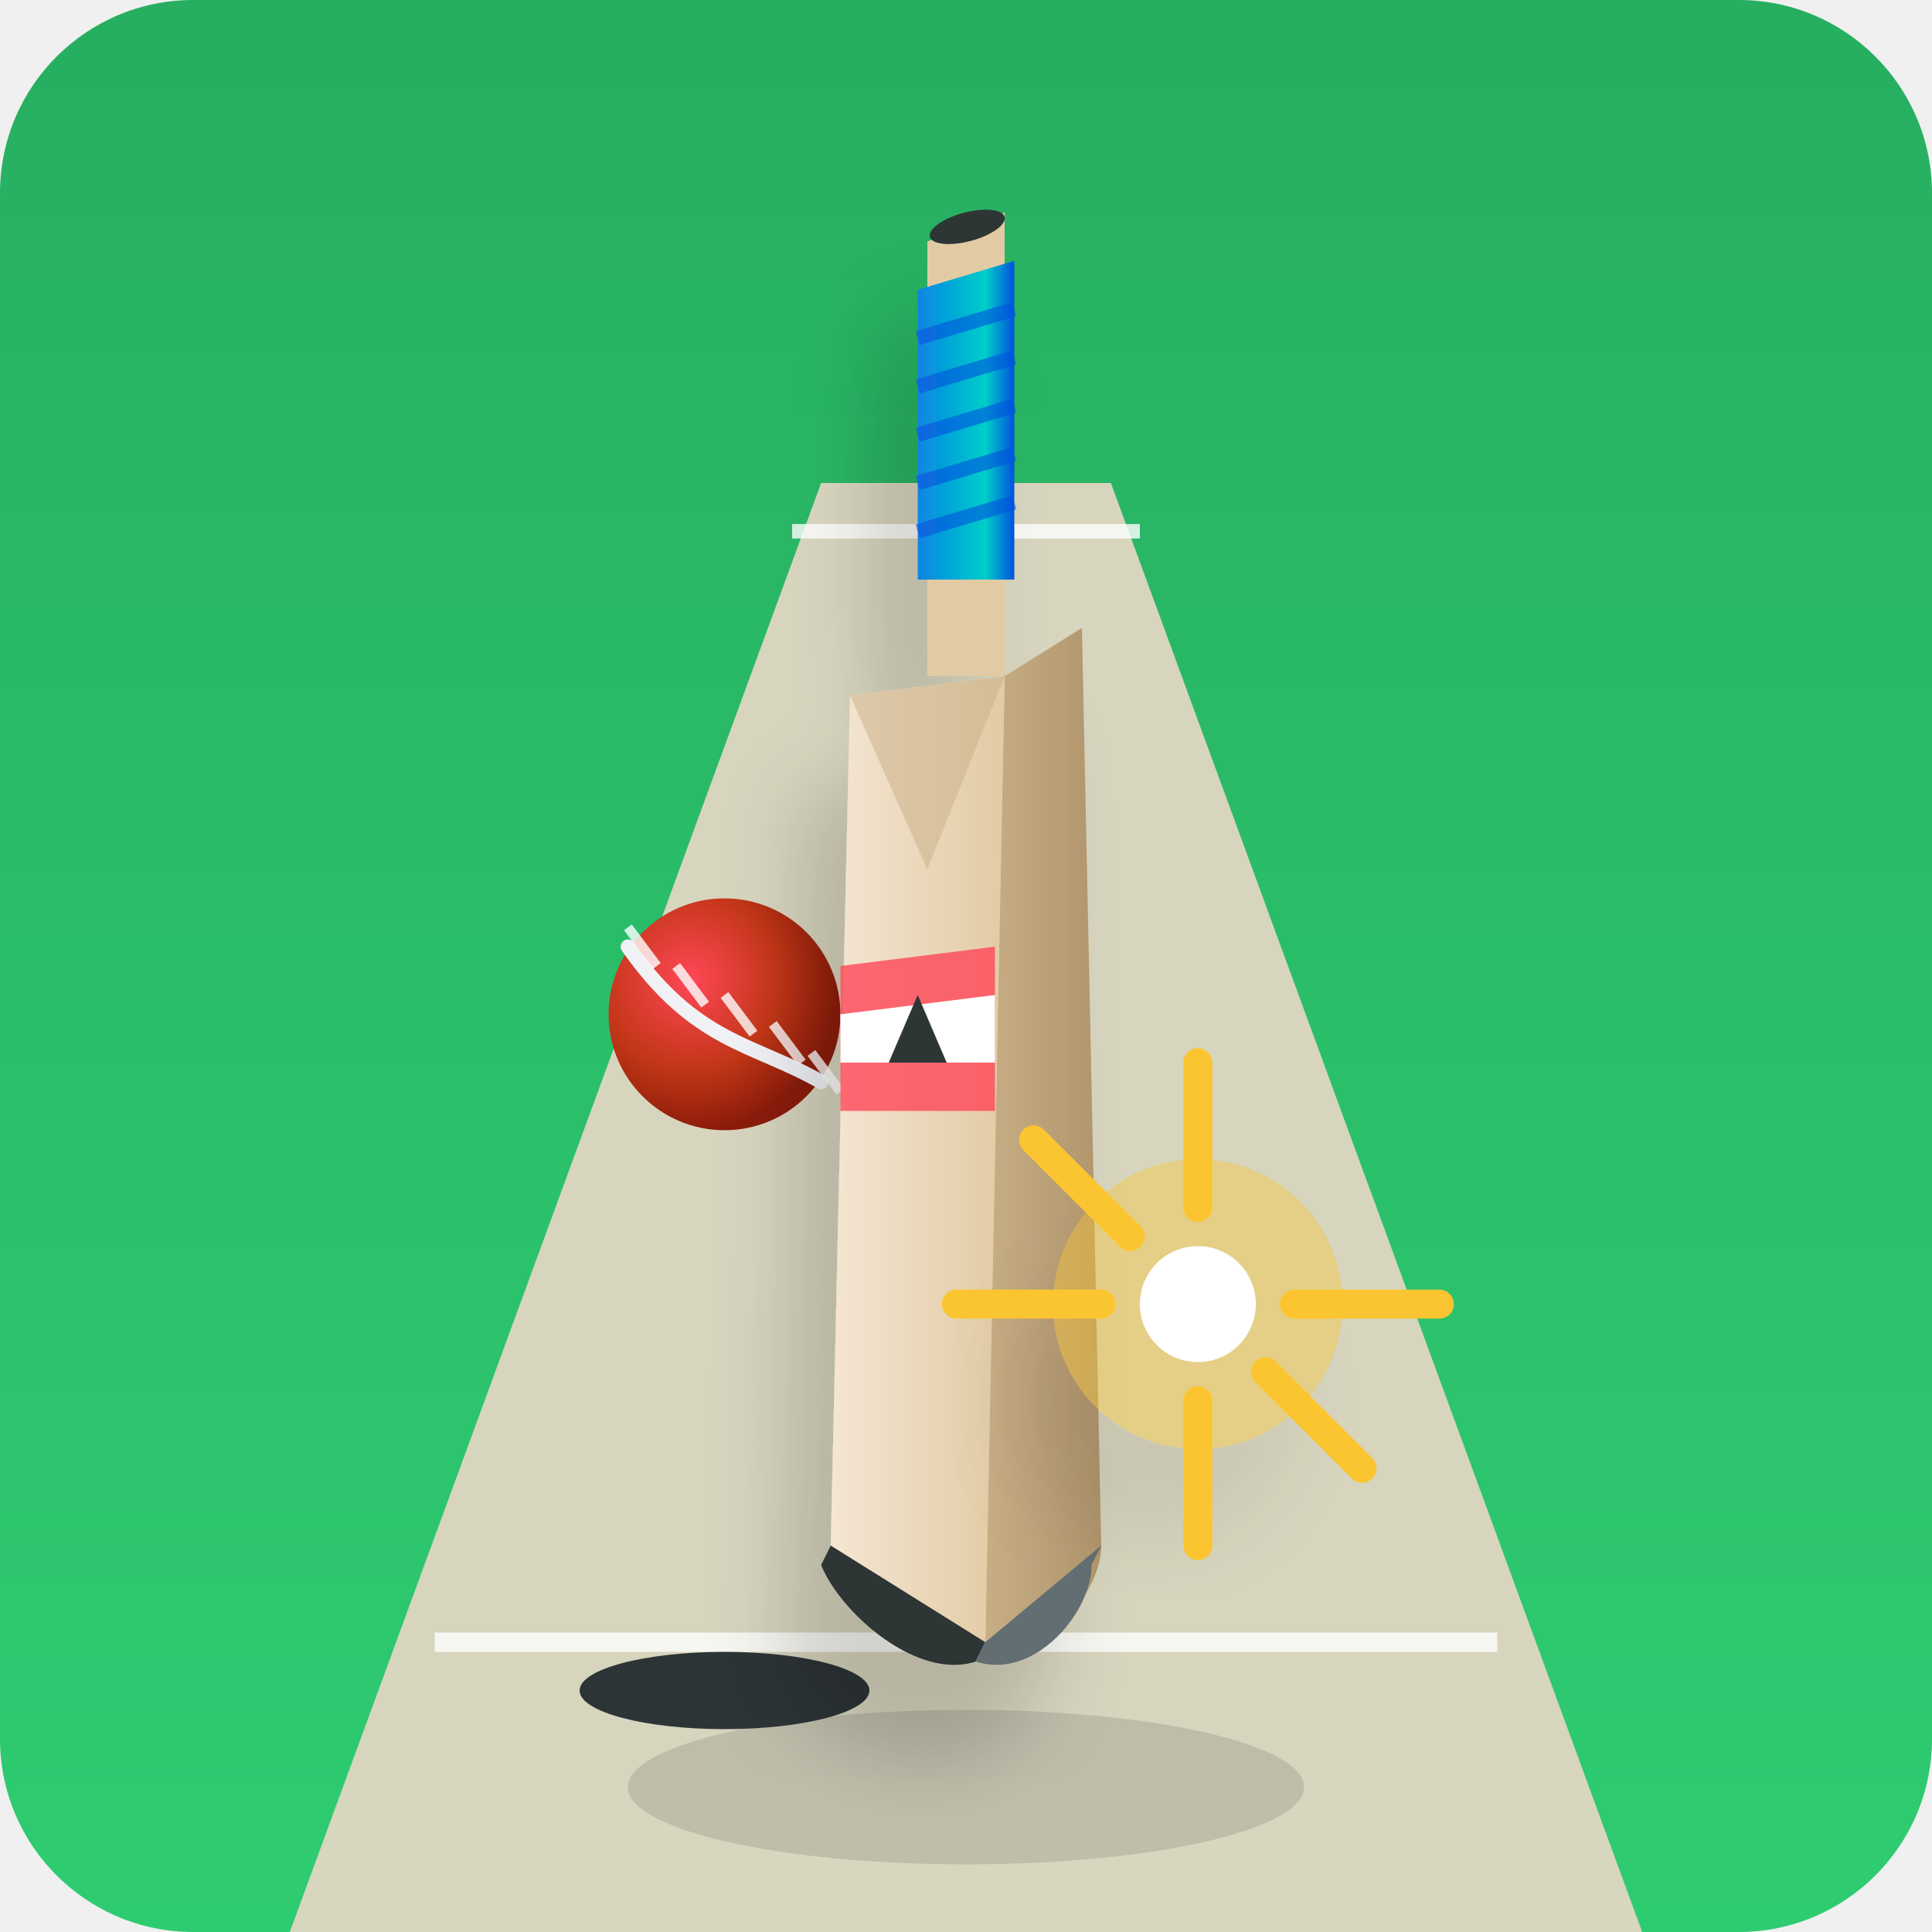
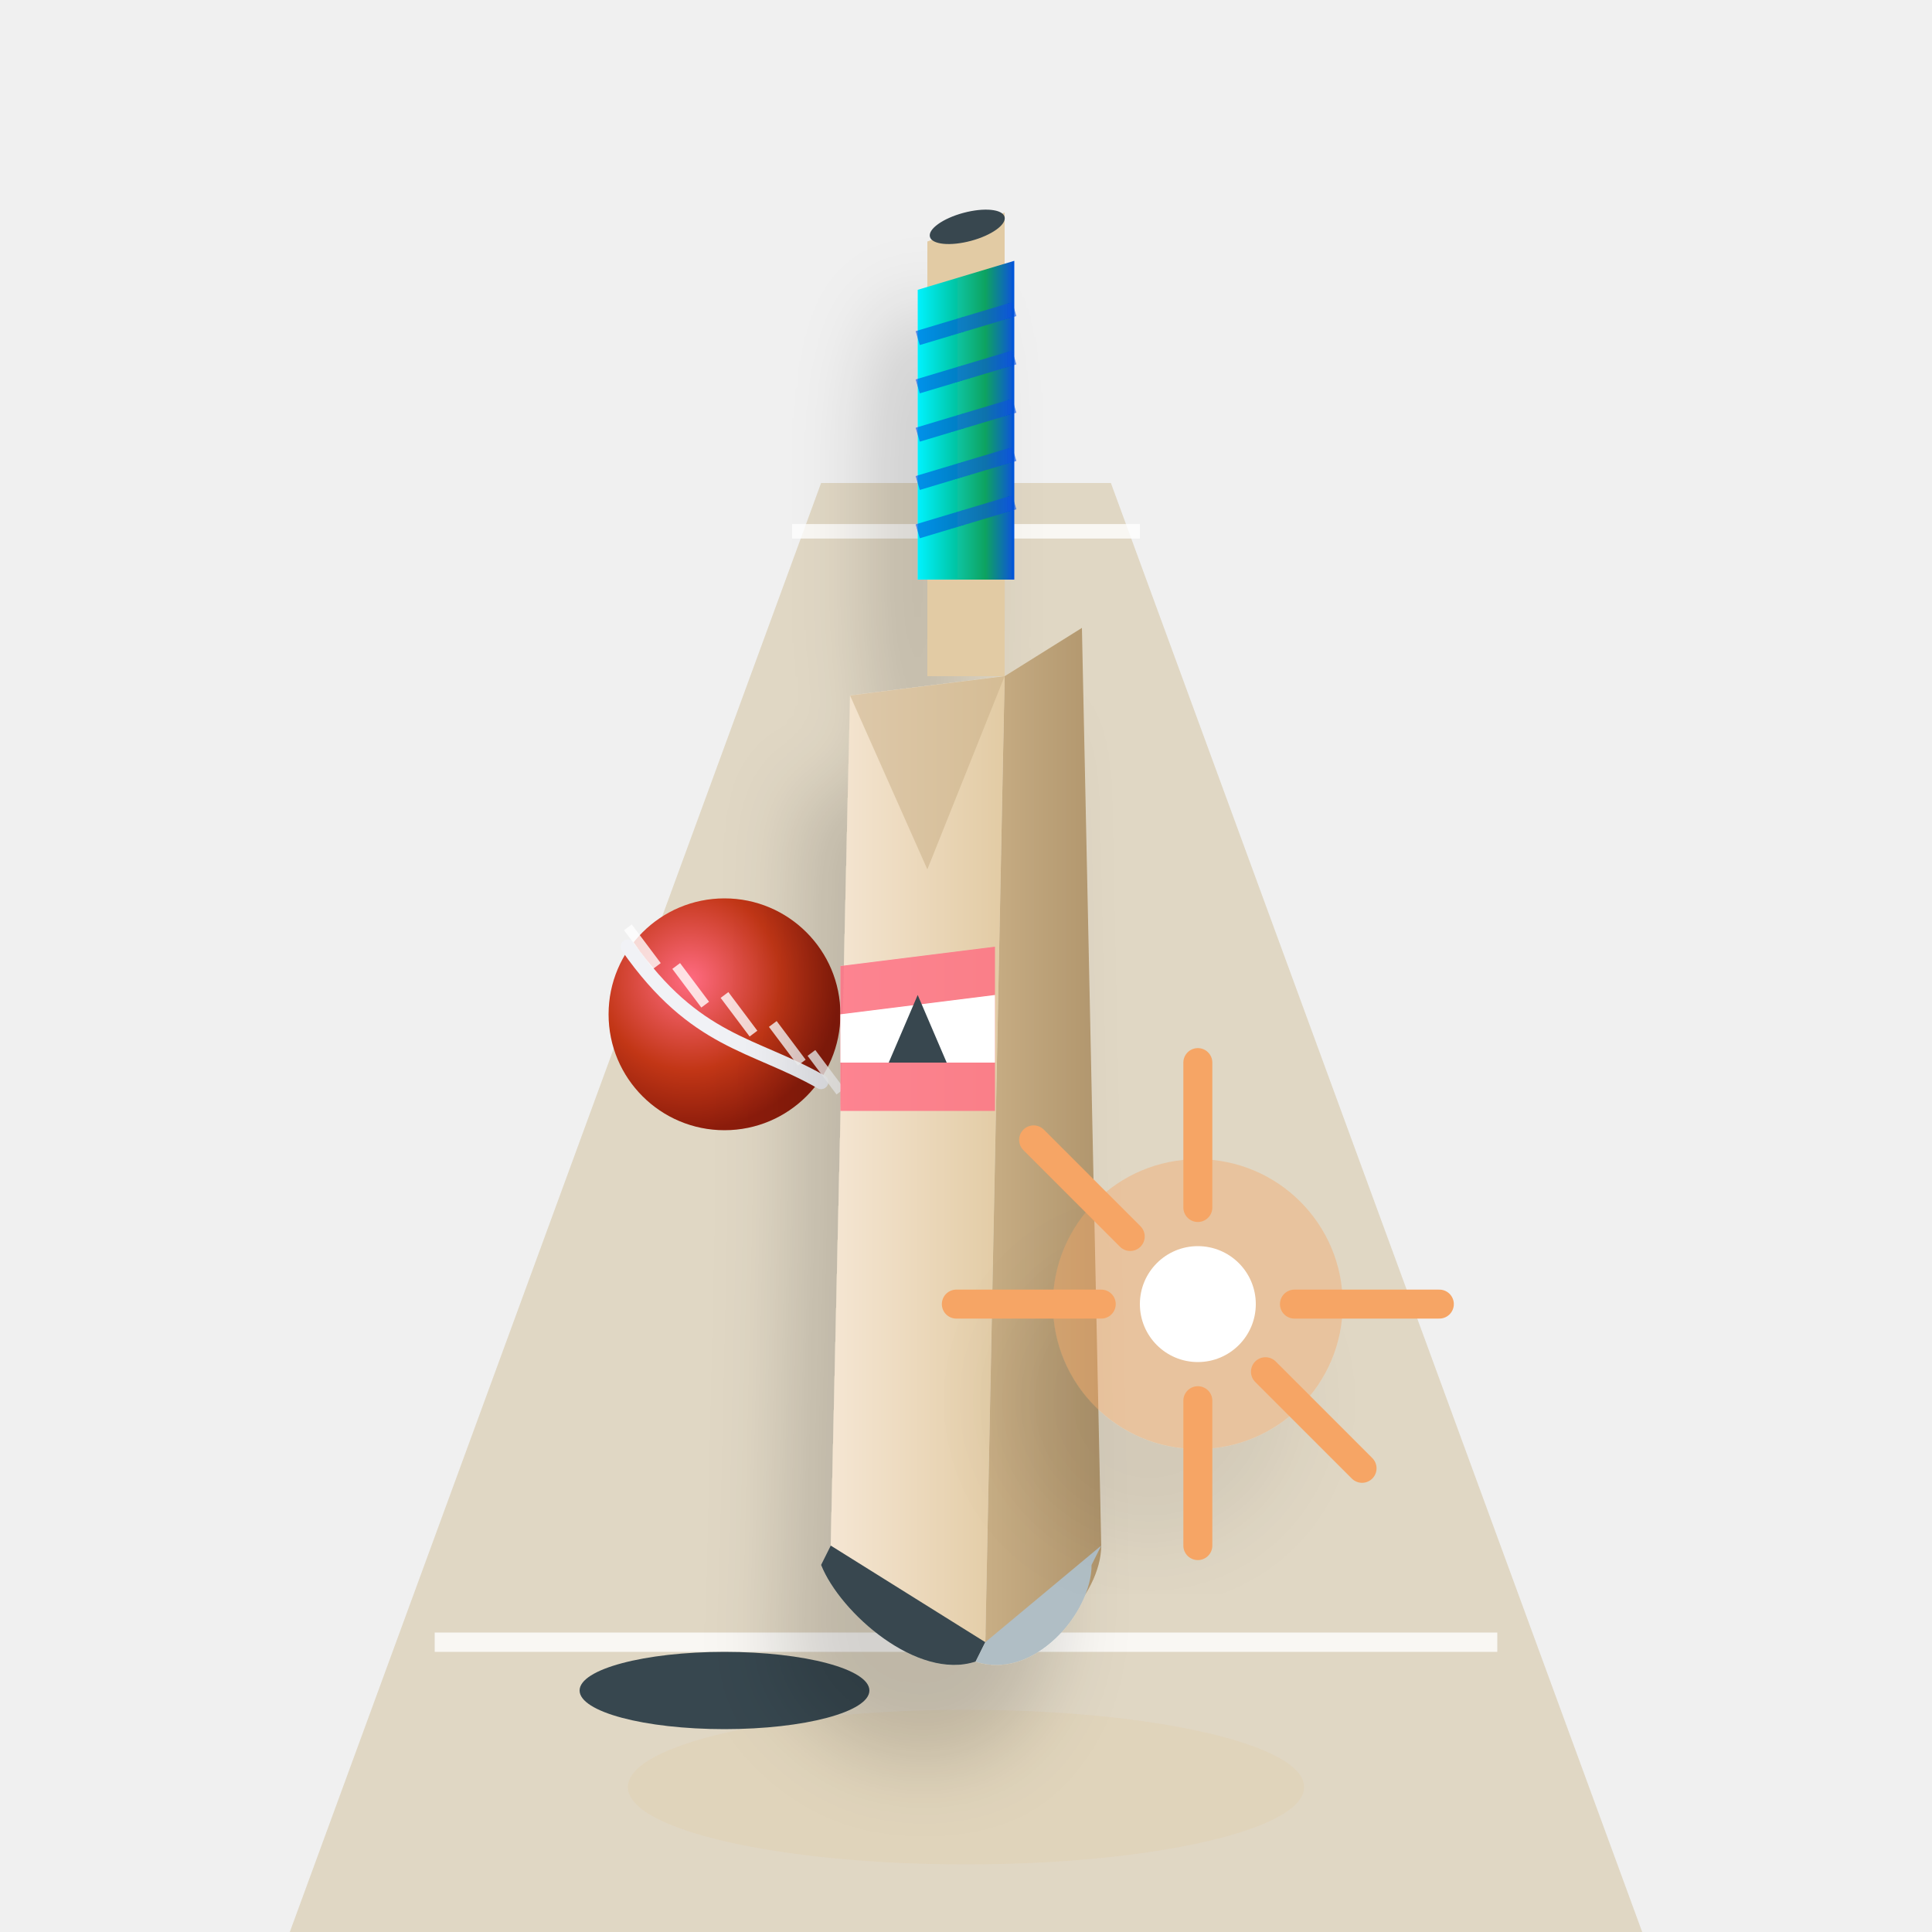
<svg xmlns="http://www.w3.org/2000/svg" viewBox="0 0 200 200" width="100%" height="100%">
  <defs>
+     <filter id="textbookShadowBlur" x="-50%" y="-50%" width="200%" height="200%">
+       <feGaussianBlur in="SourceGraphic" stdDeviation="12" />
+     </filter>
    <style>
+ 
+       svg {
+         background: radial-gradient(circle at center, #ffffff 0%, #fbf7f1 100%);
+         /* Ensure it covers the full viewport without being constrained by viewBox layout */
+         width: 100vw;
+         height: 100vh;
+         margin: 0;
+         padding: 0;
+         overflow: hidden;
+       }
+     
      /* 1. The Bat Swing Sequence (4 second loop) */
-       .bat-assembly {
-         animation: classicDrive 4s cubic-bezier(0.25, 0.46, 0.45, 0.94) infinite;
+       .bat-assembly  {
        transform-origin: 100px 30px; /* Pivot from the top of the handle */
      }
- 
      @keyframes classicDrive {
        0%, 15% { transform: rotate(15deg); } 
        30%, 42% { transform: rotate(35deg); } 
        48% { transform: rotate(-15deg); } /* The precise impact angle */
        55%, 65% { transform: rotate(-35deg); } 
        85%, 100% { transform: rotate(15deg); } 
      }
- 
      /* 2. The Ball Trajectory (Synced to exactly meet the rotated sweet spot at 48%) */
-       .ball-assembly {
-         animation: bowlAndHit 4s linear infinite;
+       .ball-assembly  {
      }
- 
      @keyframes bowlAndHit {
        0%, 15% { transform: translate(-120px, -60px) scale(0.8); opacity: 0; } 
        20% { opacity: 1; }
        38% { transform: translate(10px, 68px) scale(0.9); } /* Bounces on the pitch */
        48% { transform: translate(49px, 30px) scale(1); opacity: 1; } /* Exact Impact */
        58% { transform: translate(-80px, -40px) scale(1.1); opacity: 1; } /* Flies off */
        65%, 100% { transform: translate(-160px, -80px) scale(1.1); opacity: 0; } 
      }
- 
      /* 3. The Ball Spin */
-       .ball-spin {
-         animation: spinSeam 4s linear infinite;
+       .ball-spin  {
        transform-origin: 75px 105px; 
      }
- 
      @keyframes spinSeam {
        0% { transform: rotate(0deg); }
        48% { transform: rotate(360deg); } 
        100% { transform: rotate(-720deg); } 
      }
- 
      /* 4. The Impact Burst (Centered exactly at X:124, Y:135) */
-       .impact-spark {
-         animation: flashSpark 4s steps(1) infinite;
+       .impact-spark  {
        transform-origin: 124px 135px; /* Updated to match new coordinates */
      }
- 
      @keyframes flashSpark {
        0%, 47% { opacity: 0; transform: scale(0.5); }
        48% { opacity: 1; transform: scale(1.2); } 
        50%, 100% { opacity: 0; transform: scale(0); }
      }
- 
      /* 5. Floor Shadow */
-       .ball-shadow {
-         animation: shadowBounce 4s linear infinite;
+       .ball-shadow  {
        transform-origin: 45px 175px;
      }
- 
      @keyframes shadowBounce {
        0%, 15% { opacity: 0; transform: scale(0.5) translate(-120px, 0); }
        38% { opacity: 0.4; transform: scale(1) translate(10px, 0); } 
        48% { opacity: 0.15; transform: scale(0.8) translate(49px, 0); } 
        58% { opacity: 0.25; transform: scale(1) translate(-80px, 0); } 
        65%, 100% { opacity: 0; transform: scale(1.2) translate(-160px, 0); } 
      }
-     </style>
+       svg:hover .bat-assembly {
+         animation: classicDrive 4s cubic-bezier(0.25, 0.46, 0.45, 0.94) forwards;
+       }
+ 
+       svg:hover .ball-assembly {
+         animation: bowlAndHit 4s linear forwards;
+       }
+ 
+       svg:hover .ball-spin {
+         animation: spinSeam 4s linear forwards;
+       }
+ 
+       svg:hover .impact-spark {
+         animation: flashSpark 4s steps(1) forwards;
+       }
+ 
+       svg:hover .ball-shadow {
+         animation: shadowBounce 4s linear forwards;
+       }
+ 
+       </style>
    <linearGradient id="grassGrad" x1="0%" y1="0%" x2="0%" y2="100%">
      <stop offset="0%" stop-color="#27ae60" />
      <stop offset="100%" stop-color="#2ecc71" />
    </linearGradient>
    <linearGradient id="willowFace" x1="0%" y1="0%" x2="100%" y2="0%">
      <stop offset="0%" stop-color="#f5e6d3" />
      <stop offset="100%" stop-color="#e2cba4" />
    </linearGradient>
    <linearGradient id="willowEdge" x1="0%" y1="0%" x2="100%" y2="0%">
      <stop offset="0%" stop-color="#c8ae85" />
      <stop offset="100%" stop-color="#b0956c" />
    </linearGradient>
    <linearGradient id="rubberGrip" x1="0%" y1="0%" x2="100%" y2="0%">
-       <stop offset="0%" stop-color="#0984e3" />
-       <stop offset="70%" stop-color="#00cec9" />
+       <stop offset="0%" stop-color="#00f2fe" />
+       <stop offset="70%" stop-color="#0ba360" />
      <stop offset="100%" stop-color="#0652dd" />
    </linearGradient>
    <radialGradient id="cherryRed" cx="35%" cy="35%" r="65%">
-       <stop offset="0%" stop-color="#ff4757" />
+       <stop offset="0%" stop-color="#ff6b81" />
      <stop offset="60%" stop-color="#c23616" />
      <stop offset="100%" stop-color="#8c1c0b" />
    </radialGradient>
    <filter id="batShadow" x="-50%" y="-50%" width="200%" height="200%">
      <feGaussianBlur in="SourceAlpha" stdDeviation="4" />
      <feOffset dx="-5" dy="10" result="offsetblur" />
      <feComponentTransfer>
        <feFuncA type="linear" slope="0.15" />
      </feComponentTransfer>
      <feMerge>
        <feMergeNode />
        <feMergeNode in="SourceGraphic" />
      </feMerge>
    </filter>
  </defs>
-   <rect width="200" height="200" fill="url(#grassGrad)" rx="20" />
  <polygon points="30,200 170,200 115,50 85,50" fill="#dfd6c2" opacity="0.95" />
  <line x1="45" y1="170" x2="155" y2="170" stroke="#ffffff" stroke-width="2" opacity="0.8" />
  <line x1="82" y1="55" x2="118" y2="55" stroke="#ffffff" stroke-width="1.5" opacity="0.8" />
-   <ellipse cx="100" cy="185" rx="35" ry="8" fill="#2d3436" opacity="0.15" />
-   <ellipse cx="75" cy="175" rx="15" ry="4" fill="#2d3436" class="ball-shadow" />
+   <ellipse cx="100" cy="185" rx="35" ry="8" fill="#e2cba4" opacity="0.3" />
+   <ellipse cx="75" cy="175" rx="15" ry="4" fill="#37474f" class="ball-shadow" />
  <g class="ball-assembly">
    <g class="ball-spin">
      <circle cx="75" cy="105" r="12" fill="url(#cherryRed)" />
      <path d="M 65 98 C 72 108, 78 108, 85 112" fill="none" stroke="#f1f2f6" stroke-width="1.5" stroke-linecap="round" />
      <g stroke="#ffffff" stroke-width="1" opacity="0.8">
        <line x1="65" y1="96" x2="68" y2="100" />
        <line x1="70" y1="100" x2="73" y2="104" />
        <line x1="75" y1="103" x2="78" y2="107" />
        <line x1="80" y1="106" x2="83" y2="110" />
        <line x1="84" y1="109" x2="87" y2="113" />
      </g>
    </g>
  </g>
  <g class="bat-assembly" filter="url(#batShadow)">
    <path d="M 96 25 L 104 22 L 104 70 L 96 70 Z" fill="#e2cba4" />
    <path d="M 95 30 L 105 27 L 105 60 L 95 60 Z" fill="url(#rubberGrip)" />
    <g stroke="#0652dd" stroke-width="1.5" opacity="0.6">
      <line x1="95" y1="35" x2="105" y2="32" />
      <line x1="95" y1="40" x2="105" y2="37" />
      <line x1="95" y1="45" x2="105" y2="42" />
      <line x1="95" y1="50" x2="105" y2="47" />
      <line x1="95" y1="55" x2="105" y2="52" />
    </g>
-     <ellipse cx="100" cy="23.5" rx="4" ry="1.5" fill="#2d3436" transform="rotate(-15 100 23)" />
+     <ellipse cx="100" cy="23.5" rx="4" ry="1.5" fill="#37474f" transform="rotate(-15 100 23)" />
    <path d="M 104 70 L 112 65 L 114 160 C 114 165, 108 172, 102 170 L 104 70 Z" fill="url(#willowEdge)" />
    <path d="M 88 72 L 104 70 L 102 170 C 96 172, 88 165, 86 160 Z" fill="url(#willowFace)" />
    <path d="M 88 72 L 104 70 L 96 90 Z" fill="#c8ae85" opacity="0.5" />
-     <path d="M 87 100 L 103 98 L 103 115 L 87 115 Z" fill="#ff4757" opacity="0.8" />
+     <path d="M 87 100 L 103 98 L 103 115 L 87 115 Z" fill="#ff6b81" opacity="0.8" />
    <path d="M 87 105 L 103 103 L 103 110 L 87 110 Z" fill="#ffffff" />
-     <polygon points="95,103 98,110 92,110" fill="#2d3436" />
-     <path d="M 86 160 L 102 170 L 101 172 C 95 174, 87 167, 85 162 Z" fill="#2d3436" />
-     <path d="M 102 170 L 114 160 L 113 162 C 113 167, 107 174, 101 172 Z" fill="#636e72" />
+     <polygon points="95,103 98,110 92,110" fill="#37474f" />
+     <path d="M 86 160 L 102 170 L 101 172 C 95 174, 87 167, 85 162 Z" fill="#37474f" />
+     <path d="M 102 170 L 114 160 L 113 162 C 113 167, 107 174, 101 172 Z" fill="#b0bec5" />
  </g>
  <g class="impact-spark">
-     <circle cx="124" cy="135" r="15" fill="#fbc531" opacity="0.4" filter="url(#batShadow)" />
+     <circle cx="124" cy="135" r="15" fill="#f6a565" opacity="0.4" filter="url(#batShadow)" />
    <circle cx="124" cy="135" r="6" fill="#ffffff" />
-     <g stroke="#fbc531" stroke-width="3" stroke-linecap="round">
+     <g stroke="#f6a565" stroke-width="3" stroke-linecap="round">
      <line x1="124" y1="125" x2="124" y2="110" />
      <line x1="124" y1="145" x2="124" y2="160" />
      <line x1="114" y1="135" x2="99" y2="135" />
      <line x1="134" y1="135" x2="149" y2="135" />
      <line x1="117" y1="128" x2="107" y2="118" />
      <line x1="131" y1="142" x2="141" y2="152" />
    </g>
  </g>
</svg>
